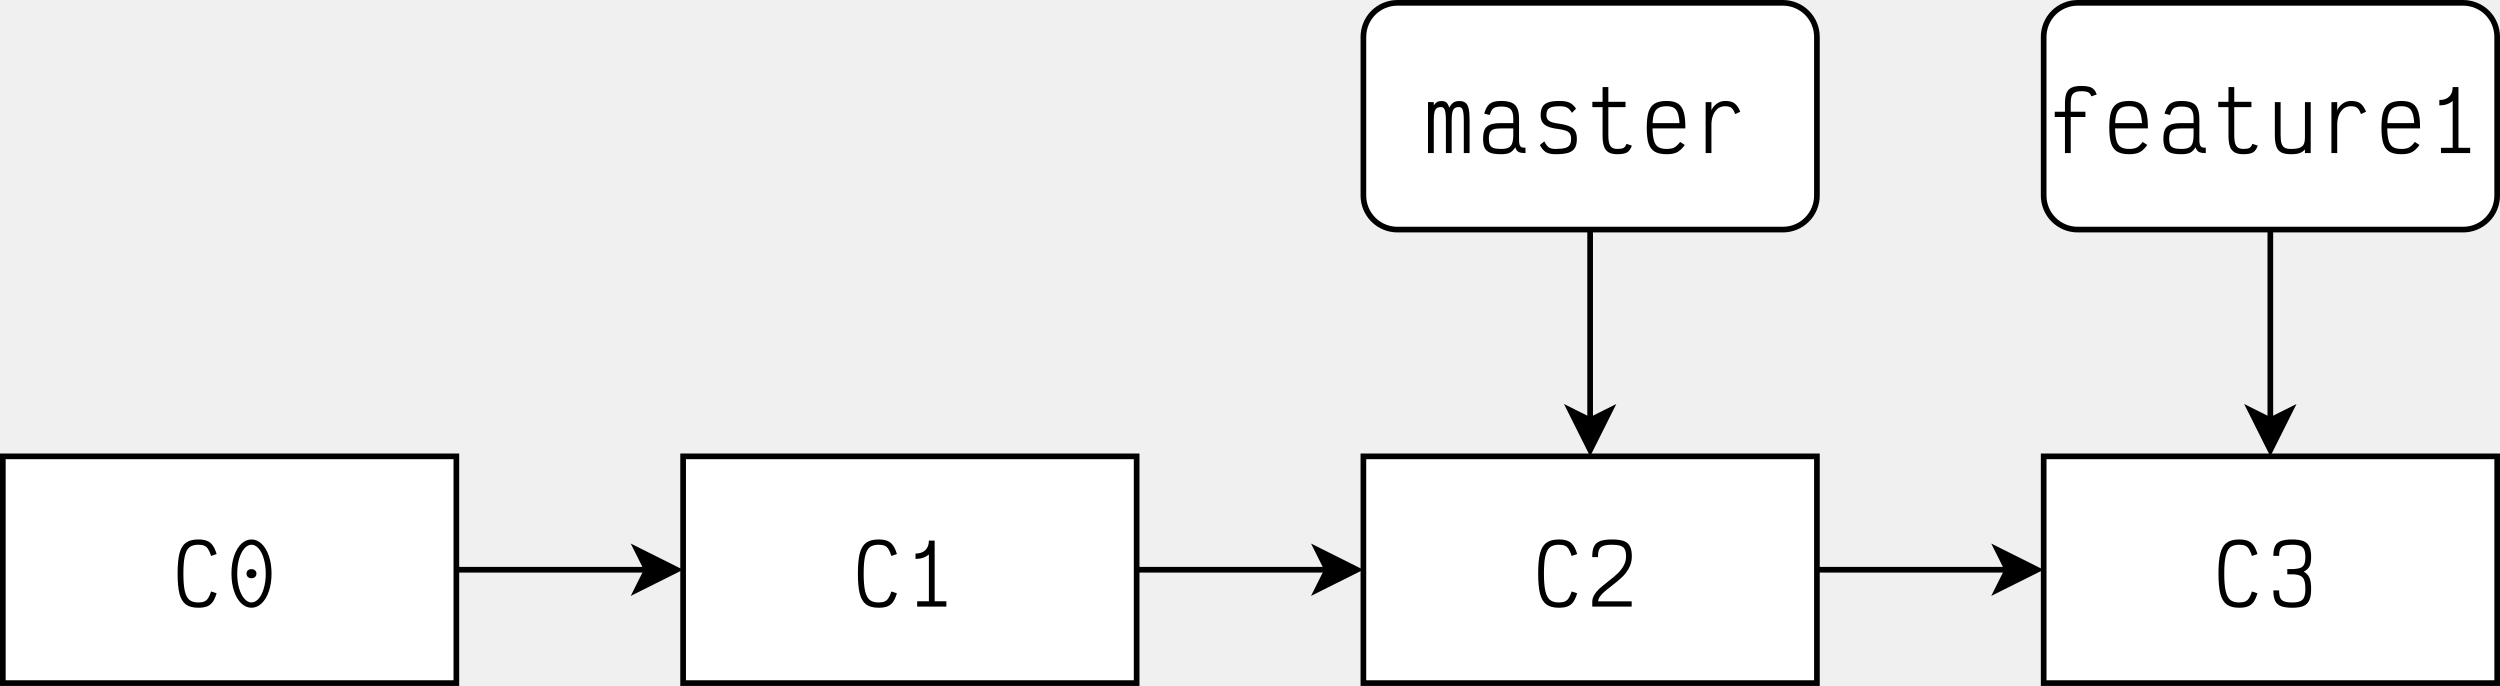
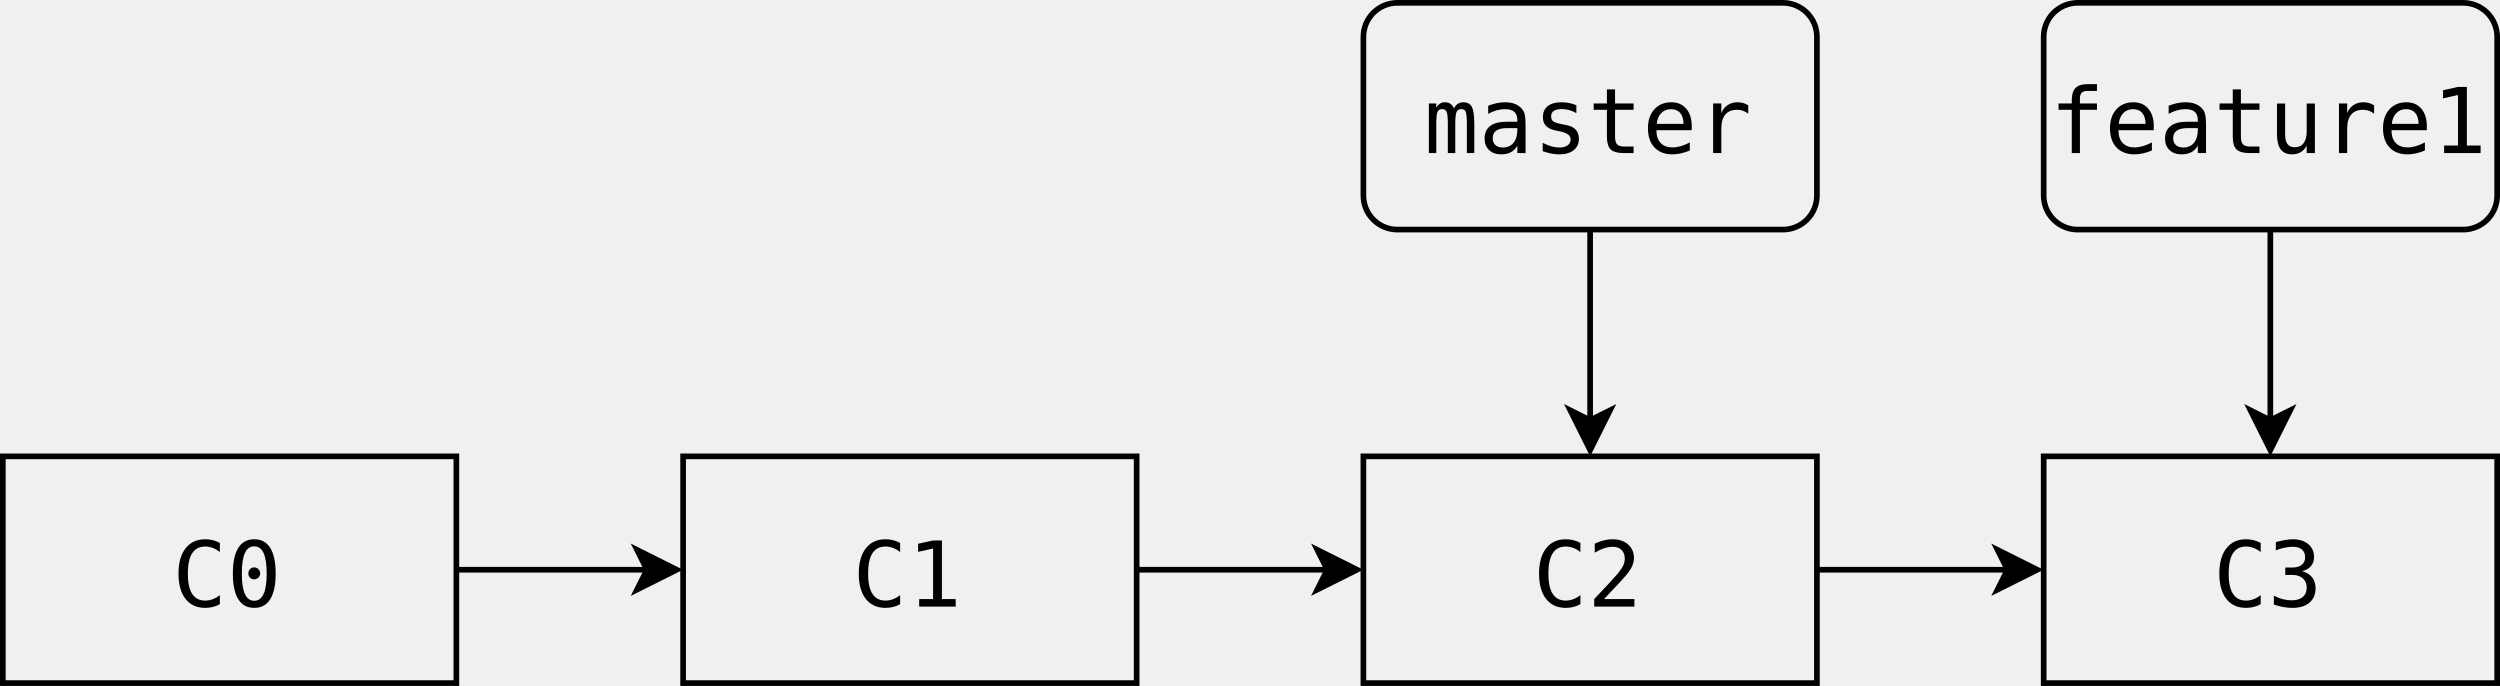
<svg xmlns="http://www.w3.org/2000/svg" width="423.55" height="116.21" version="1.1" viewBox="0 0 423.55 116.21">
  <g transform="scale(.32)">
    <path d="m241.61 301.64h100.94" fill="none" stroke="#000" stroke-miterlimit="10" stroke-width="3.001" />
    <path d="m358.3 301.64-21.01 10.505 5.252-10.505-5.252-10.505z" />
-     <path d="m358.3 301.64-21.01 10.505 5.252-10.505-5.252-10.505z" fill="none" stroke="#000" stroke-miterlimit="10" stroke-width="3.001" />
-     <path d="m1.501 241.61h240.11v120.05h-240.11z" fill="#fff" />
    <g stroke-width="3.001">
+       <path d="m358.3 301.64-21.01 10.505 5.252-10.505-5.252-10.505z" fill="none" stroke="#000" stroke-miterlimit="10" />
      <path d="m1.501 241.61h240.11v120.05h-240.11z" fill="none" stroke="#000" stroke-miterlimit="10" />
-       <g aria-label="C0">
-         <path d="m104.99 321.76q-4.191 0-6.548-1.703-2.357-1.746-3.405-5.632-1.004-3.885-1.004-10.783 0-6.854 1.004-10.739 1.048-3.885 3.405-5.588 2.357-1.703 6.548-1.703 2.838 0 4.628 0.742 1.79 0.699 2.969 2.357 1.222 1.659 2.095 4.628l-2.925 1.004q-0.742-2.357-1.572-3.623-0.786-1.266-2.008-1.79-1.222-0.524-3.187-0.524-3.056 0-4.758 1.397-1.659 1.397-2.401 4.671-0.742 3.274-0.742 9.168 0 5.894 0.742 9.211 0.742 3.274 2.401 4.715 1.703 1.397 4.758 1.397 1.964 0 3.187-0.524 1.222-0.524 2.008-1.746 0.829-1.222 1.572-3.536l2.925 0.96q-0.873 2.925-2.052 4.584-1.179 1.615-3.012 2.357-1.79 0.699-4.628 0.699z" />
-         <path d="m133.15 321.76q-2.969 0-5.413-2.314-2.401-2.314-3.798-6.418t-1.397-9.342 1.397-9.342 3.798-6.418q2.445-2.314 5.413-2.314 2.969 0 5.37 2.314 2.445 2.314 3.842 6.418 1.397 4.104 1.397 9.342t-1.397 9.342q-1.397 4.104-3.842 6.418-2.401 2.314-5.37 2.314zm0-2.794q2.008 0 3.754-1.964t2.75-5.457q1.048-3.493 1.048-7.858t-1.048-7.858q-1.004-3.493-2.75-5.457-1.746-1.964-3.754-1.964t-3.754 1.964q-1.746 1.964-2.794 5.457-1.004 3.493-1.004 7.858t1.004 7.858q1.048 3.493 2.794 5.457t3.754 1.964zm0-12.835q-1.179 0-1.921-0.655-0.699-0.699-0.699-1.79 0-1.048 0.699-1.703 0.742-0.655 1.921-0.655t1.877 0.655q0.742 0.655 0.742 1.703 0 1.091-0.742 1.79-0.699 0.655-1.877 0.655z" />
-       </g>
+       <text x="91.242" y="321.147" fill="#000000" font-family="monospace" font-size="48.022px" xml:space="preserve">
+         <tspan x="91.242 120.055" y="321.147" font-family="monospace" stroke-width="3.001">C0</tspan>
+       </text>
      <path d="m601.77 301.64h100.94" fill="none" stroke="#000" stroke-miterlimit="10" />
    </g>
    <path d="m718.47 301.64-21.01 10.505 5.252-10.505-5.252-10.505z" />
-     <path d="m718.47 301.64-21.01 10.505 5.252-10.505-5.252-10.505z" fill="none" stroke="#000" stroke-miterlimit="10" stroke-width="3.001" />
-     <path d="m361.67 241.61h240.11v120.05h-240.11z" fill="#fff" />
    <g stroke-width="3.001">
+       <path d="m718.47 301.64-21.01 10.505 5.252-10.505-5.252-10.505z" fill="none" stroke="#000" stroke-miterlimit="10" />
      <path d="m361.67 241.61h240.11v120.05h-240.11z" fill="none" stroke="#000" stroke-miterlimit="10" />
-       <g aria-label="C1">
-         <path d="m465.16 321.76q-4.191 0-6.548-1.703-2.357-1.746-3.405-5.632-1.004-3.885-1.004-10.783 0-6.854 1.004-10.739 1.048-3.885 3.405-5.588 2.357-1.703 6.548-1.703 2.838 0 4.628 0.742 1.79 0.699 2.969 2.357 1.222 1.659 2.095 4.628l-2.925 1.004q-0.742-2.357-1.572-3.623-0.786-1.266-2.008-1.79-1.222-0.524-3.187-0.524-3.056 0-4.758 1.397-1.659 1.397-2.401 4.671-0.742 3.274-0.742 9.168 0 5.894 0.742 9.211 0.742 3.274 2.401 4.715 1.703 1.397 4.758 1.397 1.964 0 3.187-0.524 1.222-0.524 2.008-1.746 0.829-1.222 1.572-3.536l2.925 0.96q-0.873 2.925-2.052 4.584-1.179 1.615-3.012 2.357-1.79 0.699-4.628 0.699z" />
-         <path d="m501.04 318.35v2.794h-15.454v-2.794h6.199v-24.797q-2.707 2.357-7.072 2.357v-2.838q3.318 0 5.195-1.79 1.877-1.834 1.877-5.064h3.056v32.131z" />
-       </g>
+       <text x="451.406" y="321.147" fill="#000000" font-family="monospace" font-size="48.022px" xml:space="preserve">
+         <tspan x="451.406 480.219" y="321.147" font-family="monospace" stroke-width="3.001">C1</tspan>
+       </text>
      <path d="m961.94 301.64h100.94" fill="none" stroke="#000" stroke-miterlimit="10" />
    </g>
    <path d="m1078.6 301.64-21.01 10.505 5.252-10.505-5.252-10.505z" />
-     <path d="m1078.6 301.64-21.01 10.505 5.252-10.505-5.252-10.505z" fill="none" stroke="#000" stroke-miterlimit="10" stroke-width="3.001" />
-     <path d="m721.83 241.61h240.11v120.05h-240.11z" fill="#fff" />
-     <path d="m721.83 241.61h240.11v120.05h-240.11z" fill="none" stroke="#000" stroke-miterlimit="10" stroke-width="3.001" />
-     <g stroke-width="3.001" aria-label="C2">
-       <path d="m825.32 321.76q-4.191 0-6.548-1.703-2.357-1.746-3.405-5.632-1.004-3.885-1.004-10.783 0-6.854 1.004-10.739 1.048-3.885 3.405-5.588 2.357-1.703 6.548-1.703 2.838 0 4.628 0.742 1.79 0.699 2.969 2.357 1.222 1.659 2.095 4.628l-2.925 1.004q-0.742-2.357-1.572-3.623-0.786-1.266-2.008-1.79-1.222-0.524-3.187-0.524-3.056 0-4.758 1.397-1.659 1.397-2.401 4.671-0.742 3.274-0.742 9.168 0 5.894 0.742 9.211 0.742 3.274 2.401 4.715 1.703 1.397 4.758 1.397 1.964 0 3.187-0.524 1.222-0.524 2.008-1.746 0.829-1.222 1.572-3.536l2.925 0.96q-0.873 2.925-2.052 4.584-1.179 1.615-3.012 2.357-1.79 0.699-4.628 0.699z" />
-       <path d="m843 318.75q0-2.008 1.091-3.798 1.091-1.834 2.707-3.318 1.659-1.484 4.453-3.667 3.143-2.445 5.064-4.235 1.921-1.79 3.231-4.104 1.353-2.357 1.353-5.064 0-2.445-0.699-3.754-0.655-1.31-2.27-1.834-1.572-0.568-4.497-0.568-2.969 0-4.584 0.611-1.572 0.568-2.227 1.964-0.611 1.397-0.568 3.973h-3.056q-0.044-3.58 0.917-5.588 0.96-2.008 3.187-2.881 2.27-0.873 6.33-0.873 4.016 0 6.287 0.829 2.27 0.829 3.231 2.794 1.004 1.921 1.004 5.326 0 3.449-1.572 6.287-1.528 2.794-3.754 4.846-2.183 2.052-5.588 4.671-2.445 1.877-3.711 3.012-1.266 1.091-2.183 2.357t-1.048 2.619h17.768v2.794h-20.868z" />
-     </g>
-     <path d="m1082 241.61h240.11v120.05h-240.11z" fill="#fff" />
    <g stroke-width="3.001">
+       <path d="m1078.6 301.64-21.01 10.505 5.252-10.505-5.252-10.505z" fill="none" stroke="#000" stroke-miterlimit="10" />
+       <path d="m721.83 241.61h240.11v120.05h-240.11z" fill="none" stroke="#000" stroke-miterlimit="10" />
+       <text x="811.571" y="321.147" fill="#000000" font-family="monospace" font-size="48.022px" xml:space="preserve">
+         <tspan x="811.571 840.384" y="321.147" font-family="monospace" stroke-width="3.001">C2</tspan>
+       </text>
      <path d="m1082 241.61h240.11v120.05h-240.11z" fill="none" stroke="#000" stroke-miterlimit="10" />
-       <g aria-label="C3">
-         <path d="m1185.5 321.76q-4.191 0-6.548-1.703-2.357-1.746-3.405-5.632-1.004-3.885-1.004-10.783 0-6.854 1.004-10.739 1.048-3.885 3.405-5.588 2.357-1.703 6.548-1.703 2.838 0 4.628 0.742 1.79 0.699 2.969 2.357 1.222 1.659 2.095 4.628l-2.925 1.004q-0.742-2.357-1.572-3.623-0.786-1.266-2.008-1.79-1.222-0.524-3.187-0.524-3.056 0-4.758 1.397-1.659 1.397-2.401 4.671-0.742 3.274-0.742 9.168 0 5.894 0.742 9.211 0.742 3.274 2.401 4.715 1.703 1.397 4.758 1.397 1.965 0 3.187-0.524 1.222-0.524 2.008-1.746 0.83-1.222 1.572-3.536l2.925 0.96q-0.873 2.925-2.052 4.584-1.179 1.615-3.012 2.357-1.79 0.699-4.628 0.699z" />
-         <path d="m1213.6 321.76q-3.885 0-6.024-0.873-2.139-0.873-3.056-2.838t-0.917-5.457h3.056q0 2.532 0.568 3.885 0.611 1.353 2.095 1.921t4.278 0.568q2.707 0 4.191-0.655t2.095-2.139q0.655-1.528 0.655-4.322 0-2.969-0.568-4.54-0.524-1.615-1.833-2.314-1.266-0.742-3.667-0.917h-3.493v-2.794h3.493q2.401-0.175 3.667-0.742 1.31-0.611 1.833-1.921 0.568-1.31 0.568-3.754 0-2.532-0.655-3.885-0.611-1.397-2.095-1.964-1.484-0.611-4.191-0.611-2.838 0-4.322 0.524-1.441 0.524-2.052 1.79-0.568 1.222-0.568 3.58h-3.056q0-3.361 0.917-5.195 0.917-1.877 3.056-2.663 2.139-0.829 6.024-0.829 3.798 0 5.937 0.873 2.183 0.873 3.1 2.881 0.96 2.008 0.96 5.501 0 3.274-0.83 4.933-0.829 1.659-3.056 2.881 2.183 1.266 3.012 3.231 0.873 1.964 0.873 5.937 0 3.754-0.96 5.894-0.917 2.139-3.1 3.1-2.139 0.917-5.937 0.917z" />
-       </g>
+       <text x="1171.735" y="321.147" fill="#000000" font-family="monospace" font-size="48.022px" xml:space="preserve">
+         <tspan x="1171.735 1200.548" y="321.147" font-family="monospace" stroke-width="3.001">C3</tspan>
+       </text>
      <path d="m841.88 121.56v100.94" fill="none" stroke="#000" stroke-miterlimit="10" />
    </g>
    <path d="m841.88 238.25-10.505-21.01 10.505 5.252 10.505-5.252z" />
-     <path d="m841.88 238.25-10.505-21.01 10.505 5.252 10.505-5.252z" fill="none" stroke="#000" stroke-miterlimit="10" stroke-width="3.001" />
-     <path d="m739.84 1.501h204.09c1.182 0 2.353 0.115 3.513 0.346 1.16 0.231 2.286 0.572 3.378 1.025 1.092 0.453 2.13 1.007 3.113 1.664 0.983 0.657 1.893 1.403 2.729 2.24 0.836 0.836 1.583 1.746 2.24 2.729 0.657 0.983 1.212 2.021 1.664 3.113 0.453 1.092 0.794 2.219 1.025 3.378 0.231 1.16 0.346 2.331 0.346 3.513v84.038c-9e-5 1.182-0.116 2.353-0.346 3.513-0.231 1.16-0.572 2.286-1.025 3.378-0.453 1.092-1.007 2.13-1.664 3.113-0.657 0.983-1.403 1.893-2.24 2.729-0.836 0.836-1.746 1.583-2.729 2.24-0.983 0.657-2.021 1.212-3.113 1.664-1.092 0.453-2.218 0.794-3.378 1.025-1.16 0.231-2.331 0.346-3.513 0.346h-204.09c-1.183-1e-5 -2.354-0.115-3.513-0.346s-2.286-0.572-3.378-1.025-2.13-1.007-3.113-1.664c-0.983-0.657-1.893-1.403-2.729-2.24s-1.583-1.746-2.24-2.729c-0.657-0.983-1.212-2.021-1.664-3.113-0.452-1.092-0.794-2.219-1.025-3.378-0.231-1.16-0.346-2.331-0.346-3.513v-84.038c-6e-5 -1.182 0.115-2.353 0.346-3.513 0.231-1.16 0.572-2.286 1.025-3.378 0.452-1.092 1.007-2.13 1.664-3.113 0.657-0.983 1.403-1.893 2.24-2.729 0.836-0.836 1.746-1.583 2.729-2.24 0.983-0.657 2.021-1.212 3.113-1.664 1.092-0.453 2.219-0.794 3.378-1.025 1.16-0.231 2.331-0.346 3.513-0.346z" fill="#fff" />
    <g stroke-width="3.001">
+       <path d="m841.88 238.25-10.505-21.01 10.505 5.252 10.505-5.252z" fill="none" stroke="#000" stroke-miterlimit="10" />
      <path d="m739.84 1.501h204.09c1.182 0 2.353 0.115 3.513 0.346 1.16 0.231 2.286 0.572 3.378 1.025 1.092 0.453 2.13 1.007 3.113 1.664 0.983 0.657 1.893 1.403 2.729 2.24 0.836 0.836 1.583 1.746 2.24 2.729 0.657 0.983 1.212 2.021 1.664 3.113 0.453 1.092 0.794 2.219 1.025 3.378 0.231 1.16 0.346 2.331 0.346 3.513v84.038c-9e-5 1.182-0.116 2.353-0.346 3.513-0.231 1.16-0.572 2.286-1.025 3.378-0.453 1.092-1.007 2.13-1.664 3.113-0.657 0.983-1.403 1.893-2.24 2.729-0.836 0.836-1.746 1.583-2.729 2.24-0.983 0.657-2.021 1.212-3.113 1.664-1.092 0.453-2.218 0.794-3.378 1.025-1.16 0.231-2.331 0.346-3.513 0.346h-204.09c-1.183-1e-5 -2.354-0.115-3.513-0.346s-2.286-0.572-3.378-1.025-2.13-1.007-3.113-1.664c-0.983-0.657-1.893-1.403-2.729-2.24s-1.583-1.746-2.24-2.729c-0.657-0.983-1.212-2.021-1.664-3.113-0.452-1.092-0.794-2.219-1.025-3.378-0.231-1.16-0.346-2.331-0.346-3.513v-84.038c-6e-5 -1.182 0.115-2.353 0.346-3.513 0.231-1.16 0.572-2.286 1.025-3.378 0.452-1.092 1.007-2.13 1.664-3.113 0.657-0.983 1.403-1.893 2.24-2.729 0.836-0.836 1.746-1.583 2.729-2.24 0.983-0.657 2.021-1.212 3.113-1.664 1.092-0.453 2.219-0.794 3.378-1.025 1.16-0.231 2.331-0.346 3.513-0.346z" fill="none" stroke="#000" stroke-miterlimit="10" />
-       <g aria-label="master">
-         <path d="m759.1 54.057v1.703q0.873-1.266 1.746-1.746 0.873-0.524 2.357-0.524 1.659 0 2.532 0.742 0.873 0.742 1.572 2.75 1.091-2.008 2.27-2.75 1.179-0.742 3.1-0.742 2.095 0 3.231 0.96 1.179 0.917 1.659 3.1 0.48 2.183 0.48 6.155v17.332h-3.056v-17.332q0-2.707-0.262-4.191-0.218-1.528-0.786-2.183-0.524-0.655-1.528-0.655-1.484 0-2.314 0.655-0.786 0.611-1.179 2.139-0.349 1.484-0.349 4.147v17.419h-3.056v-17.07q0-2.794-0.262-4.366-0.218-1.572-0.786-2.227-0.568-0.699-1.528-0.699-1.484 0-2.314 0.655-0.829 0.611-1.179 2.095t-0.349 4.191v17.419h-3.056v-26.98z" />
-         <path d="m794.72 81.648q-3.623 0-5.675-0.742-2.052-0.786-2.969-2.532-0.873-1.746-0.873-4.802 0-3.274 0.873-5.064 0.917-1.79 2.925-2.532 2.052-0.786 5.719-0.786h6.461v-2.27q0-2.532-0.611-3.885-0.568-1.397-1.964-2.008-1.353-0.611-3.885-0.611-1.877 0-3.012 0.393-1.135 0.393-1.834 1.353-0.655 0.96-1.135 2.707l-2.925-0.699q0.699-2.532 1.746-3.973 1.048-1.441 2.75-2.095 1.703-0.655 4.409-0.655 3.623 0 5.675 0.96 2.052 0.917 2.925 2.969 0.917 2.008 0.917 5.544v11.089q0 1.79 0.306 2.707 0.306 0.873 1.004 1.222 0.699 0.306 2.095 0.262v2.838q-2.445 0.044-3.667-0.611-1.222-0.699-1.746-2.488-1.222 2.095-2.881 2.925-1.659 0.786-4.628 0.786zm0-2.794q2.532 0 3.885-0.655 1.397-0.699 1.964-2.27 0.611-1.615 0.611-4.497v-3.449h-6.461q-2.576 0-3.929 0.48-1.353 0.437-1.964 1.659-0.568 1.179-0.568 3.449 0 2.052 0.568 3.187 0.568 1.135 1.964 1.615t3.929 0.48z" />
-         <path d="m823.58 81.648q-3.231 0-5.064-1.048-1.79-1.091-3.274-3.798l2.401-1.964q1.135 2.357 2.357 3.187 1.222 0.829 3.58 0.829 3.231 0 4.977-0.48 1.79-0.48 2.488-1.615 0.742-1.135 0.742-3.187 0-1.79-0.611-2.794-0.611-1.004-2.095-1.572-1.441-0.568-4.235-0.917-4.977-0.611-7.072-2.27-2.095-1.703-2.095-4.889 0-2.925 0.96-4.54 0.96-1.659 3.1-2.401 2.183-0.742 6.025-0.742 3.361 0 5.239 0.917 1.921 0.873 3.405 3.187l-2.183 2.183q-1.222-2.052-2.532-2.75-1.31-0.742-3.929-0.742-2.75 0-4.278 0.48-1.484 0.437-2.139 1.484-0.611 1.004-0.611 2.925 0 1.834 1.397 2.838 1.397 1.004 4.802 1.441 3.842 0.524 5.937 1.441 2.139 0.873 3.056 2.445t0.917 4.278q0 3.056-1.091 4.802-1.048 1.746-3.493 2.532-2.401 0.742-6.679 0.742z" />
-         <path d="m856.32 81.648q-2.925 0-4.671-1.004-1.703-1.004-2.445-3.143-0.742-2.139-0.742-5.763v-15.018h-5.413v-2.838h5.413v-7.771h3.056v7.771h9.081v2.838h-9.081v15.018q0 3.885 1.048 5.501 1.091 1.615 3.754 1.615 2.27 0 3.231-0.524 0.96-0.568 1.572-2.183l2.838 0.96q-0.873 2.576-2.532 3.58-1.659 0.96-5.108 0.96z" />
-         <path d="m882.42 53.446q3.842 0 5.937 1.397 2.139 1.353 3.056 4.497 0.917 3.1 0.873 8.644h-17.375q0.087 4.191 0.786 6.548 0.699 2.314 2.27 3.318 1.615 1.004 4.453 1.004 2.488 0 3.973-0.742 1.484-0.786 3.143-2.969l2.445 1.615q-1.964 2.75-4.06 3.842-2.052 1.048-5.501 1.048-4.016 0-6.33-1.353-2.27-1.353-3.274-4.366-0.96-3.056-0.96-8.382t0.96-8.338q1.004-3.056 3.274-4.409 2.314-1.353 6.33-1.353zm6.767 11.744q-0.218-3.449-0.917-5.37t-2.095-2.75q-1.353-0.829-3.754-0.829-2.663 0-4.235 0.829-1.572 0.829-2.357 2.794-0.742 1.921-0.873 5.326z" />
-         <path d="m906.09 54.057v4.322q0.829-1.964 2.794-3.449 2.008-1.484 4.497-1.484 3.231 0 4.933 1.266 1.746 1.222 3.056 4.453l-2.707 1.222q-0.873-2.401-1.964-3.274-1.091-0.873-3.318-0.873-2.576 0-4.235 1.528-1.615 1.484-2.357 3.711-0.699 2.183-0.699 4.409v15.149h-3.056v-26.98z" />
-       </g>
+       <text x="753.944" y="81.037" fill="#000000" font-family="monospace" font-size="48.022px" xml:space="preserve">
+         <tspan x="753.944 782.757 811.571 840.384 869.197 898.01" y="81.037" font-family="monospace" stroke-width="3.001">master</tspan>
+       </text>
      <path d="m1202 121.56v100.94" fill="none" stroke="#000" stroke-miterlimit="10" />
    </g>
    <path d="m1202 238.25-10.505-21.01 10.505 5.252 10.505-5.252z" />
-     <path d="m1202 238.25-10.505-21.01 10.505 5.252 10.505-5.252z" fill="none" stroke="#000" stroke-miterlimit="10" stroke-width="3.001" />
-     <path d="m1100 1.501h204.09c1.182 0 2.353 0.115 3.513 0.346 1.16 0.231 2.286 0.572 3.378 1.025 1.092 0.453 2.13 1.007 3.113 1.664 0.983 0.657 1.893 1.403 2.729 2.24 0.836 0.836 1.583 1.746 2.24 2.729 0.657 0.983 1.212 2.021 1.664 3.113 0.453 1.092 0.794 2.219 1.025 3.378 0.231 1.16 0.346 2.331 0.346 3.513v84.038c-1e-4 1.182-0.116 2.353-0.346 3.513-0.231 1.16-0.572 2.286-1.025 3.378-0.453 1.092-1.007 2.13-1.664 3.113-0.657 0.983-1.403 1.893-2.24 2.729s-1.746 1.583-2.729 2.24c-0.983 0.657-2.021 1.212-3.113 1.664-1.093 0.453-2.219 0.794-3.378 1.025-1.16 0.231-2.331 0.346-3.513 0.346h-204.09c-1.182-1e-5 -2.353-0.115-3.513-0.346s-2.286-0.572-3.378-1.025c-1.093-0.453-2.13-1.007-3.113-1.664-0.983-0.657-1.893-1.403-2.729-2.24s-1.583-1.746-2.24-2.729c-0.657-0.983-1.212-2.021-1.664-3.113-0.453-1.092-0.794-2.219-1.025-3.378-0.231-1.16-0.346-2.331-0.346-3.513v-84.038c0-1.182 0.115-2.353 0.346-3.513 0.231-1.16 0.572-2.286 1.025-3.378 0.453-1.092 1.007-2.13 1.664-3.113 0.657-0.983 1.403-1.893 2.24-2.729 0.836-0.836 1.746-1.583 2.729-2.24s2.021-1.212 3.113-1.664c1.092-0.453 2.219-0.794 3.378-1.025 1.16-0.231 2.331-0.346 3.513-0.346z" fill="#fff" />
-     <path d="m1100 1.501h204.09c1.182 0 2.353 0.115 3.513 0.346 1.16 0.231 2.286 0.572 3.378 1.025 1.092 0.453 2.13 1.007 3.113 1.664 0.983 0.657 1.893 1.403 2.729 2.24 0.836 0.836 1.583 1.746 2.24 2.729 0.657 0.983 1.212 2.021 1.664 3.113 0.453 1.092 0.794 2.219 1.025 3.378 0.231 1.16 0.346 2.331 0.346 3.513v84.038c-1e-4 1.182-0.116 2.353-0.346 3.513-0.231 1.16-0.572 2.286-1.025 3.378-0.453 1.092-1.007 2.13-1.664 3.113-0.657 0.983-1.403 1.893-2.24 2.729s-1.746 1.583-2.729 2.24c-0.983 0.657-2.021 1.212-3.113 1.664-1.093 0.453-2.219 0.794-3.378 1.025-1.16 0.231-2.331 0.346-3.513 0.346h-204.09c-1.182-1e-5 -2.353-0.115-3.513-0.346s-2.286-0.572-3.378-1.025c-1.093-0.453-2.13-1.007-3.113-1.664-0.983-0.657-1.893-1.403-2.729-2.24s-1.583-1.746-2.24-2.729c-0.657-0.983-1.212-2.021-1.664-3.113-0.453-1.092-0.794-2.219-1.025-3.378-0.231-1.16-0.346-2.331-0.346-3.513v-84.038c0-1.182 0.115-2.353 0.346-3.513 0.231-1.16 0.572-2.286 1.025-3.378 0.453-1.092 1.007-2.13 1.664-3.113 0.657-0.983 1.403-1.893 2.24-2.729 0.836-0.836 1.746-1.583 2.729-2.24s2.021-1.212 3.113-1.664c1.092-0.453 2.219-0.794 3.378-1.025 1.16-0.231 2.331-0.346 3.513-0.346z" fill="none" stroke="#000" stroke-miterlimit="10" stroke-width="3.001" />
-     <g stroke-width="3.001" aria-label="feature1">
-       <path d="m1102 45.501q2.532 0 4.06 0.437 1.572 0.393 2.488 1.397 0.961 0.96 1.528 2.707l-2.838 0.96q-0.393-1.091-0.961-1.659-0.568-0.568-1.572-0.786-0.96-0.262-2.707-0.262-2.227 0-3.449 0.611-1.222 0.568-1.746 1.964-0.48 1.353-0.48 3.929v4.366h7.771v2.794h-7.771v19.078h-3.056v-19.078h-5.413v-2.794h5.413v-4.366q0-3.536 0.829-5.544 0.83-2.008 2.707-2.881 1.877-0.873 5.195-0.873z" />
-       <path d="m1127.3 53.446q3.842 0 5.937 1.397 2.139 1.353 3.056 4.497 0.917 3.1 0.873 8.644h-17.375q0.087 4.191 0.786 6.548 0.699 2.314 2.27 3.318 1.615 1.004 4.453 1.004 2.488 0 3.973-0.742 1.484-0.786 3.143-2.969l2.445 1.615q-1.964 2.75-4.06 3.842-2.052 1.048-5.501 1.048-4.016 0-6.33-1.353-2.27-1.353-3.274-4.366-0.96-3.056-0.96-8.382t0.96-8.338q1.004-3.056 3.274-4.409 2.314-1.353 6.33-1.353zm6.767 11.744q-0.218-3.449-0.917-5.37t-2.095-2.75q-1.353-0.829-3.754-0.829-2.663 0-4.235 0.829-1.572 0.829-2.357 2.794-0.742 1.921-0.873 5.326z" />
-       <path d="m1154.9 81.648q-3.623 0-5.675-0.742-2.052-0.786-2.969-2.532-0.873-1.746-0.873-4.802 0-3.274 0.873-5.064 0.917-1.79 2.925-2.532 2.052-0.786 5.719-0.786h6.461v-2.27q0-2.532-0.611-3.885-0.568-1.397-1.964-2.008-1.353-0.611-3.885-0.611-1.877 0-3.012 0.393-1.135 0.393-1.834 1.353-0.655 0.96-1.135 2.707l-2.925-0.699q0.699-2.532 1.746-3.973 1.048-1.441 2.75-2.095t4.409-0.655q3.623 0 5.675 0.96 2.052 0.917 2.925 2.969 0.917 2.008 0.917 5.544v11.089q0 1.79 0.306 2.707 0.305 0.873 1.004 1.222 0.699 0.306 2.096 0.262v2.838q-2.445 0.044-3.667-0.611-1.222-0.699-1.746-2.488-1.222 2.095-2.881 2.925-1.659 0.786-4.628 0.786zm0-2.794q2.532 0 3.885-0.655 1.397-0.699 1.964-2.27 0.611-1.615 0.611-4.497v-3.449h-6.461q-2.576 0-3.929 0.48-1.353 0.437-1.964 1.659-0.568 1.179-0.568 3.449 0 2.052 0.568 3.187 0.568 1.135 1.964 1.615t3.929 0.48z" />
-       <path d="m1187.7 81.648q-2.925 0-4.671-1.004-1.703-1.004-2.445-3.143-0.742-2.139-0.742-5.763v-15.018h-5.413v-2.838h5.413v-7.771h3.056v7.771h9.081v2.838h-9.081v15.018q0 3.885 1.048 5.501 1.091 1.615 3.754 1.615 2.27 0 3.231-0.524 0.96-0.568 1.572-2.183l2.838 0.96q-0.873 2.576-2.532 3.58-1.659 0.96-5.108 0.96z" />
-       <path d="m1212.9 81.648q-3.274 0-5.108-0.96-1.834-0.96-2.619-3.143-0.786-2.183-0.786-6.068v-17.419h3.056v17.419q0 2.881 0.48 4.453 0.524 1.572 1.659 2.27 1.179 0.655 3.318 0.655 2.925 0 4.497-0.568 1.615-0.568 2.27-1.877 0.655-1.31 0.655-3.754v-18.598h3.056v26.98h-3.056v-1.921q-1.222 1.397-2.881 1.964-1.615 0.568-4.54 0.568z" />
-       <path d="m1237.4 54.057v4.322q0.83-1.964 2.794-3.449 2.008-1.484 4.497-1.484 3.231 0 4.933 1.266 1.746 1.222 3.056 4.453l-2.707 1.222q-0.873-2.401-1.964-3.274-1.091-0.873-3.318-0.873-2.576 0-4.235 1.528-1.615 1.484-2.357 3.711-0.699 2.183-0.699 4.409v15.149h-3.056v-26.98z" />
-       <path d="m1271.4 53.446q3.842 0 5.937 1.397 2.139 1.353 3.056 4.497 0.917 3.1 0.873 8.644h-17.375q0.087 4.191 0.786 6.548 0.699 2.314 2.27 3.318 1.615 1.004 4.453 1.004 2.488 0 3.973-0.742 1.484-0.786 3.143-2.969l2.445 1.615q-1.965 2.75-4.06 3.842-2.052 1.048-5.501 1.048-4.016 0-6.33-1.353-2.27-1.353-3.274-4.366-0.961-3.056-0.961-8.382t0.961-8.338q1.004-3.056 3.274-4.409 2.314-1.353 6.33-1.353zm6.767 11.744q-0.218-3.449-0.917-5.37t-2.095-2.75q-1.353-0.829-3.754-0.829-2.663 0-4.235 0.829-1.572 0.829-2.357 2.794-0.742 1.921-0.873 5.326z" />
-       <path d="m1307.8 78.243v2.794h-15.454v-2.794h6.199v-24.797q-2.707 2.357-7.072 2.357v-2.838q3.318 0 5.195-1.79 1.877-1.834 1.877-5.064h3.056v32.131z" />
+     <g stroke-width="3.001">
+       <path d="m1202 238.25-10.505-21.01 10.505 5.252 10.505-5.252z" fill="none" stroke="#000" stroke-miterlimit="10" />
+       <path d="m1100 1.501h204.09c1.182 0 2.353 0.115 3.513 0.346 1.16 0.231 2.286 0.572 3.378 1.025 1.092 0.453 2.13 1.007 3.113 1.664 0.983 0.657 1.893 1.403 2.729 2.24 0.836 0.836 1.583 1.746 2.24 2.729 0.657 0.983 1.212 2.021 1.664 3.113 0.453 1.092 0.794 2.219 1.025 3.378 0.231 1.16 0.346 2.331 0.346 3.513v84.038c-1e-4 1.182-0.116 2.353-0.346 3.513-0.231 1.16-0.572 2.286-1.025 3.378-0.453 1.092-1.007 2.13-1.664 3.113-0.657 0.983-1.403 1.893-2.24 2.729s-1.746 1.583-2.729 2.24c-0.983 0.657-2.021 1.212-3.113 1.664-1.093 0.453-2.219 0.794-3.378 1.025-1.16 0.231-2.331 0.346-3.513 0.346h-204.09c-1.182-1e-5 -2.353-0.115-3.513-0.346s-2.286-0.572-3.378-1.025c-1.093-0.453-2.13-1.007-3.113-1.664-0.983-0.657-1.893-1.403-2.729-2.24s-1.583-1.746-2.24-2.729c-0.657-0.983-1.212-2.021-1.664-3.113-0.453-1.092-0.794-2.219-1.025-3.378-0.231-1.16-0.346-2.331-0.346-3.513v-84.038c0-1.182 0.115-2.353 0.346-3.513 0.231-1.16 0.572-2.286 1.025-3.378 0.453-1.092 1.007-2.13 1.664-3.113 0.657-0.983 1.403-1.893 2.24-2.729 0.836-0.836 1.746-1.583 2.729-2.24s2.021-1.212 3.113-1.664c1.092-0.453 2.219-0.794 3.378-1.025 1.16-0.231 2.331-0.346 3.513-0.346z" fill="none" stroke="#000" stroke-miterlimit="10" />
+       <text x="1085.295" y="81.037" fill="#000000" font-family="monospace" font-size="48.022px" xml:space="preserve">
+         <tspan x="1085.295 1114.109 1142.922 1171.735 1200.548 1229.362 1258.175 1286.988" y="81.037" font-family="monospace" stroke-width="3.001">feature1</tspan>
+       </text>
    </g>
  </g>
</svg>
